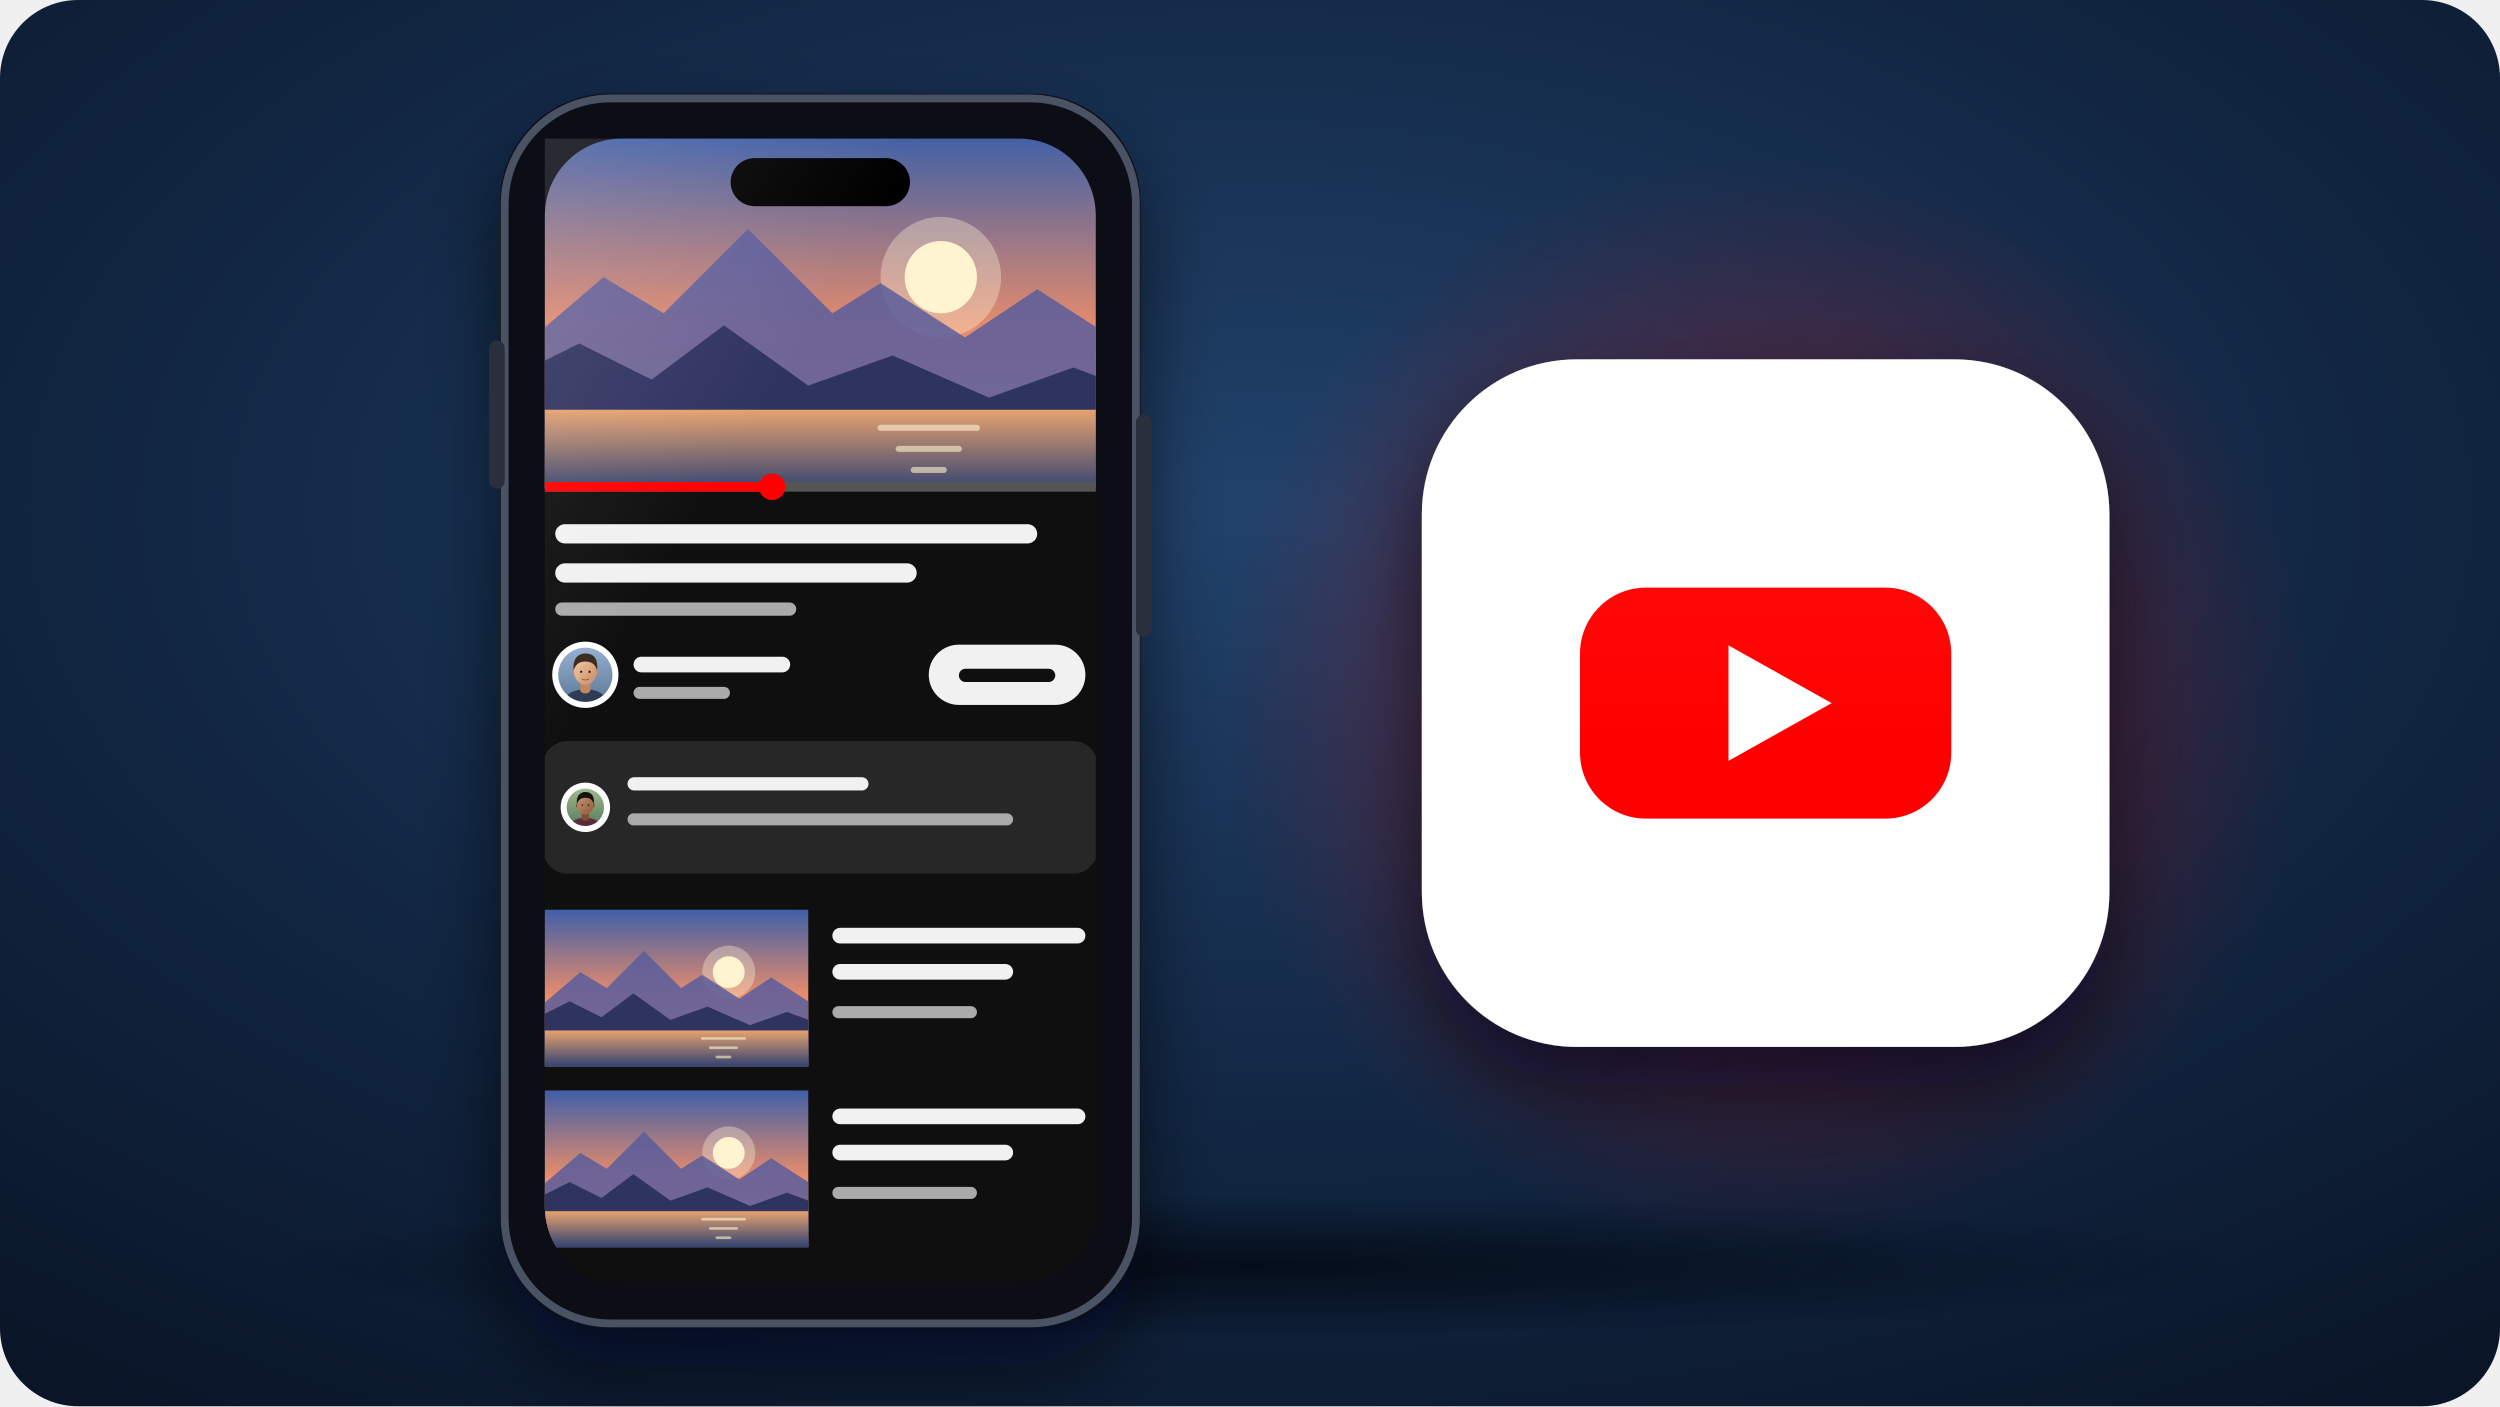
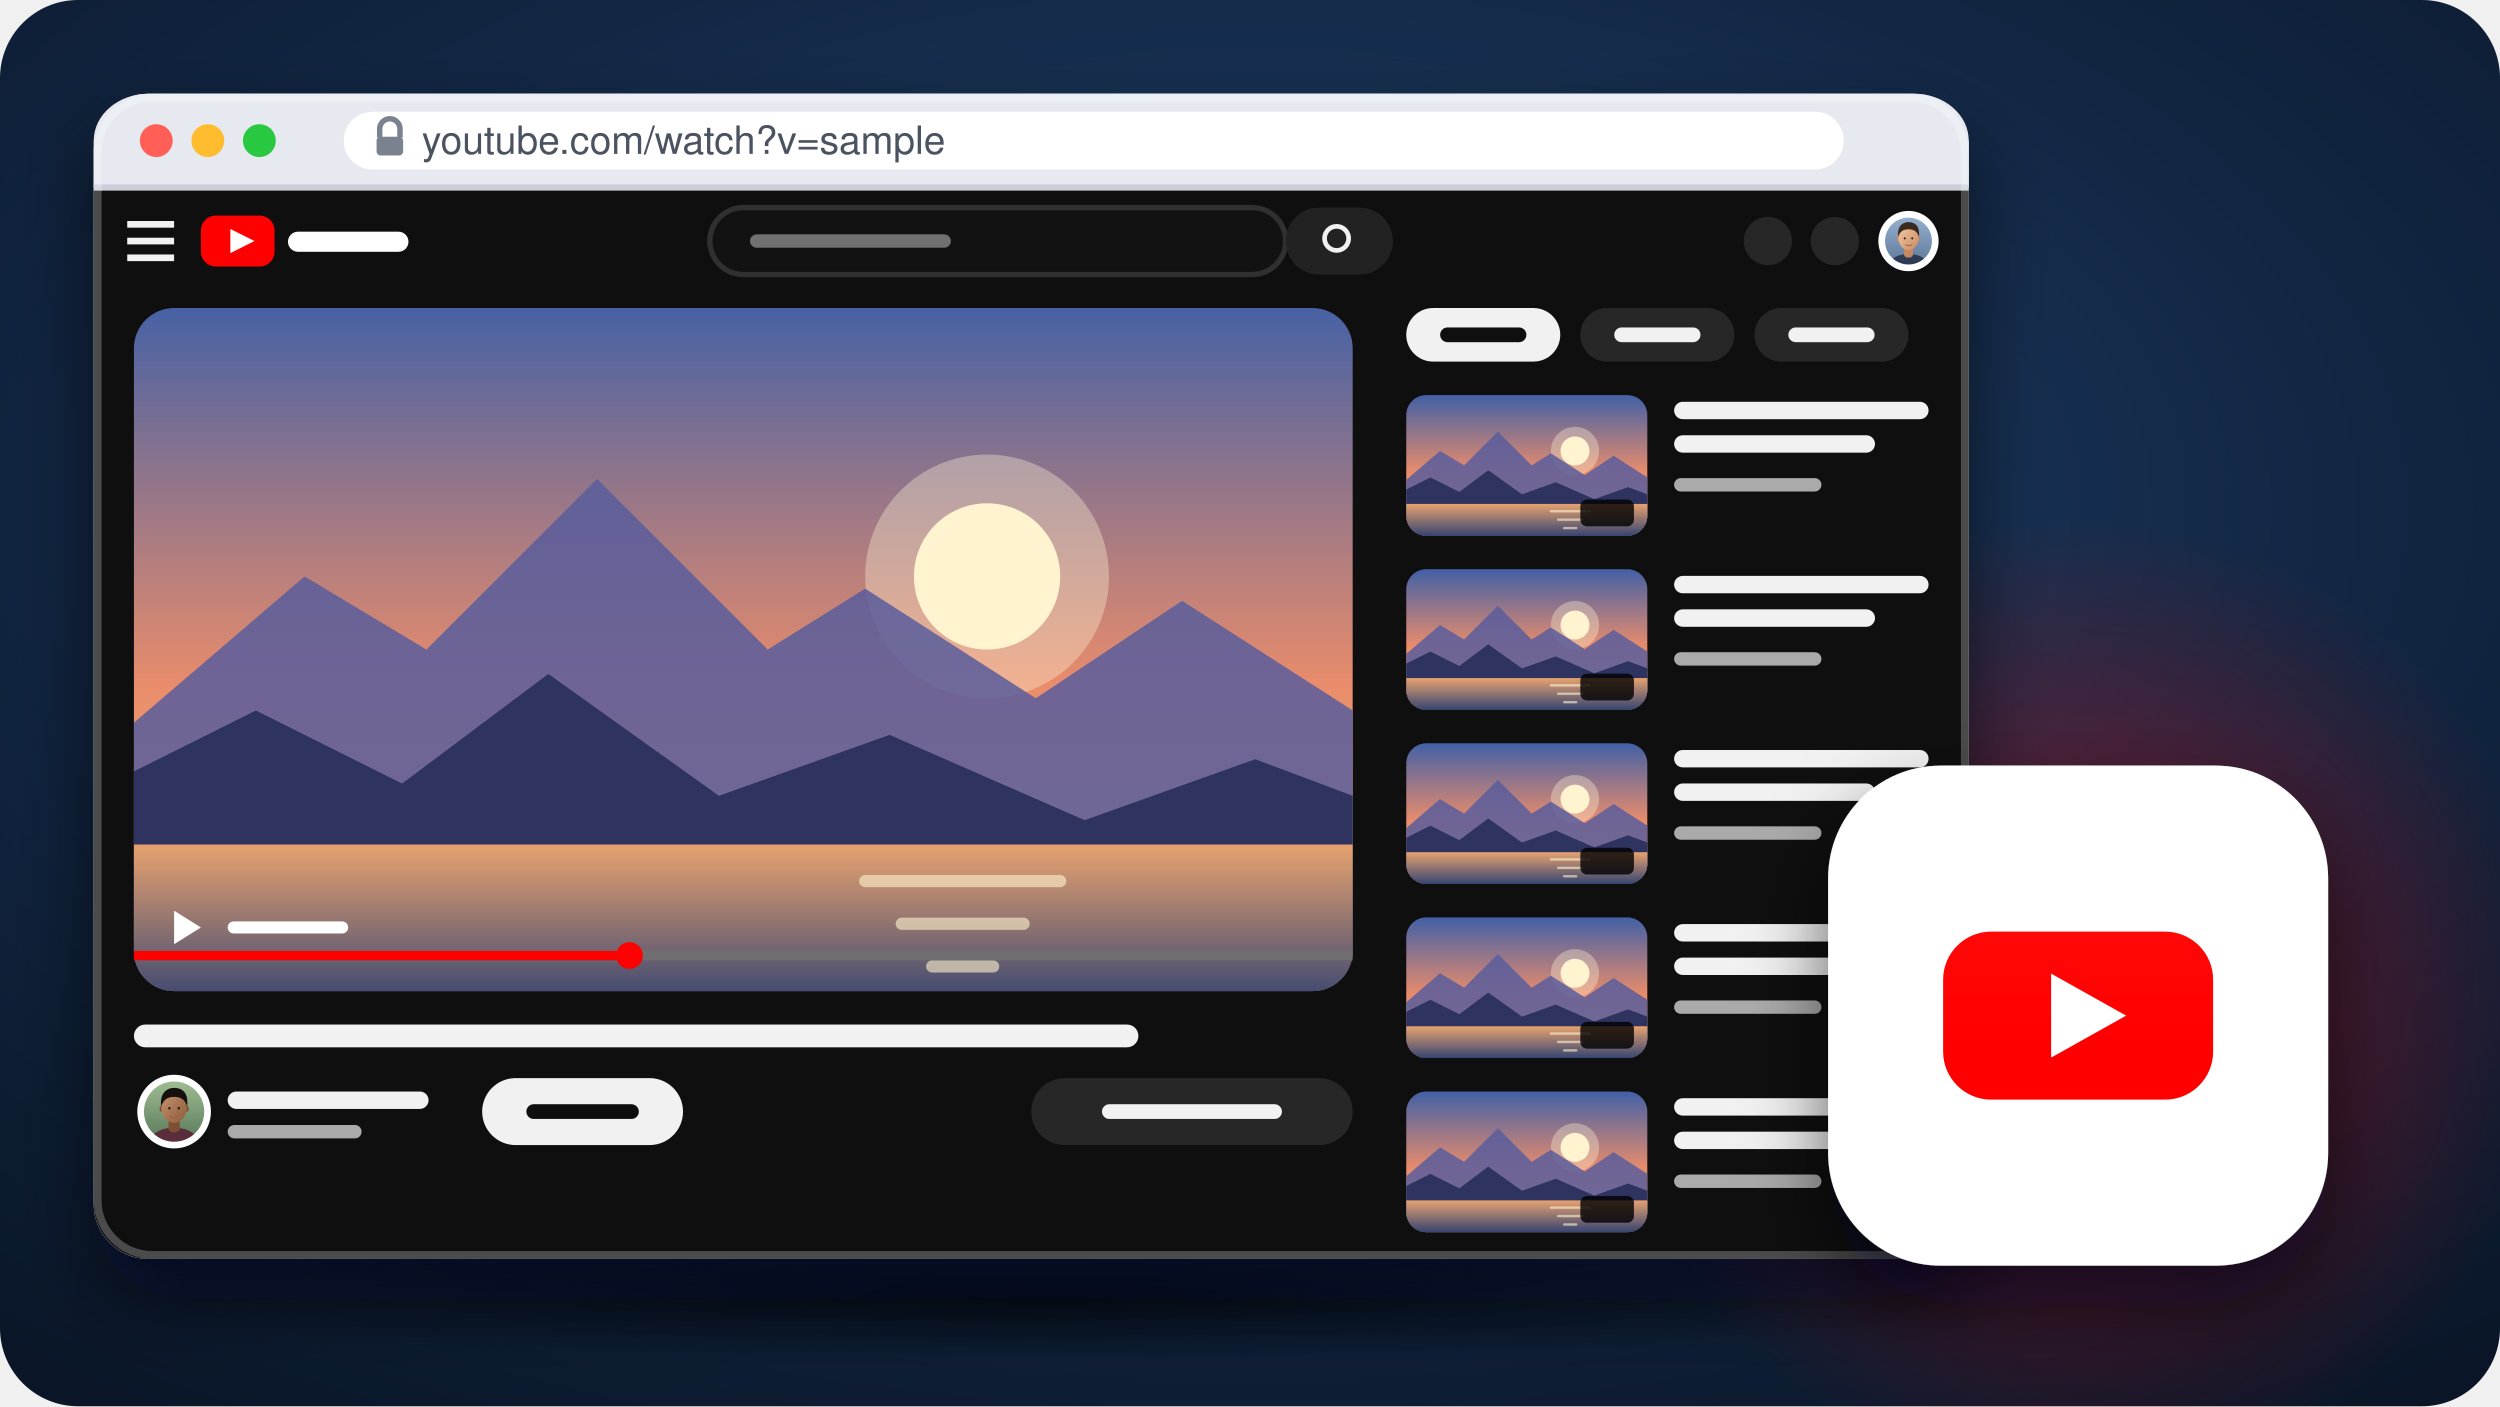
<svg xmlns="http://www.w3.org/2000/svg" viewBox="0 0 320 180" width="320" height="180">
  <defs>
    <radialGradient id="bg" cx="50%" cy="36%" r="78%">
      <stop offset="0" stop-color="#21426b" />
      <stop offset=".55" stop-color="#122744" />
      <stop offset="1" stop-color="#0a1628" />
    </radialGradient>
    <radialGradient id="floor">
      <stop offset="0" stop-color="#01050c" stop-opacity=".7" />
      <stop offset="1" stop-color="#01050c" stop-opacity="0" />
    </radialGradient>
    <filter id="sh" x="-25%" y="-25%" width="150%" height="160%">
      <feDropShadow dx="0" dy="5" stdDeviation="5" flood-color="#01050c" flood-opacity=".6" />
    </filter>
-     <linearGradient id="glare" x1="0" y1="0" x2="1" y2="1">
-       <stop offset="0" stop-color="#fff" stop-opacity=".28" />
-       <stop offset=".5" stop-color="#fff" stop-opacity="0" />
-     </linearGradient>
    <linearGradient id="sky" x1="0" y1="0" x2="0" y2="1">
      <stop offset="0" stop-color="#3d5fa8" />
      <stop offset=".55" stop-color="#e98c6b" />
      <stop offset="1" stop-color="#f7c873" />
    </linearGradient>
    <linearGradient id="lake" x1="0" y1="0" x2="0" y2="1">
      <stop offset="0" stop-color="#e7a26f" />
      <stop offset="1" stop-color="#2c3f72" />
    </linearGradient>
    <linearGradient id="skinA" x1="0" y1="0" x2="1" y2="1">
      <stop offset="0" stop-color="#f3caa6" />
      <stop offset="1" stop-color="#c88b62" />
    </linearGradient>
    <linearGradient id="skinB" x1="0" y1="0" x2="1" y2="1">
      <stop offset="0" stop-color="#c99470" />
      <stop offset="1" stop-color="#8d5b3c" />
    </linearGradient>
    <linearGradient id="pbgA" x1="0" y1="0" x2="0" y2="1">
      <stop offset="0" stop-color="#9db7d9" />
      <stop offset="1" stop-color="#57708f" />
    </linearGradient>
    <linearGradient id="pbgB" x1="0" y1="0" x2="0" y2="1">
      <stop offset="0" stop-color="#a8c79a" />
      <stop offset="1" stop-color="#4f6e52" />
    </linearGradient>
    <linearGradient id="gloss" x1="0" y1="0" x2="0" y2="1">
      <stop offset="0" stop-color="#fff" stop-opacity=".32" />
      <stop offset=".5" stop-color="#fff" stop-opacity=".04" />
      <stop offset="1" stop-color="#fff" stop-opacity="0" />
    </linearGradient>
  </defs>
  <rect width="320" height="180" rx="10" fill="url(#bg)" />
-   <ellipse cx="160" cy="162" rx="128" ry="9" fill="url(#floor)" />
+   <ellipse cx="134" cy="166" rx="124" ry="8" fill="url(#floor)" />
  <defs>
-     <radialGradient id="gl24">
+     <radialGradient id="gl53">
      <stop offset="0" stop-color="#ff0000" stop-opacity=".45" />
      <stop offset="1" stop-color="#ff0000" stop-opacity="0" />
    </radialGradient>
  </defs>
-   <circle cx="226" cy="90" r="70" fill="url(#gl24)" />
-   <rect x="64" y="12" width="82" height="158" rx="13.94" fill="#0e1117" filter="url(#sh)" />
-   <rect x="64.6" y="12.6" width="80.8" height="156.8" rx="13.53" fill="none" stroke="#4a5363" stroke-width="1" />
-   <rect x="62.6" y="43.6" width="2" height="18.96" rx="1" fill="#2a303b" />
-   <rect x="145.4" y="53.08" width="2" height="28.44" rx="1" fill="#2a303b" />
-   <clipPath id="ph27">
-     <rect x="69.74" y="17.74" width="70.52" height="146.52" rx="9.84" />
+   <circle cx="266" cy="128" r="62" fill="url(#gl53)" />
+   <rect x="12" y="12" width="240" height="149.14" rx="7" fill="#dfe3ea" filter="url(#sh)" />
+   <clipPath id="win62">
+     <rect x="12" y="12" width="240" height="149.14" rx="7" />
  </clipPath>
-   <g clip-path="url(#ph27)">
-     <svg x="69.74" y="17.74" width="70.52" height="146.52" viewBox="0 0 100 190" preserveAspectRatio="xMidYMin slice">
-       <rect width="100" height="190" fill="#0f0f0f" />
-       <svg x="0" y="0" width="100" height="58" viewBox="0 0 100 60" preserveAspectRatio="xMidYMid slice">
-         <rect width="100" height="60" fill="url(#sky)" />
-         <circle cx="70" cy="24" r="10" fill="#fff6d8" fill-opacity=".35" />
-         <circle cx="70" cy="24" r="6" fill="#fff4cf" />
-         <path d="M0 36L14 24l10 6 14-14 14 14 8-5 14 9 12-8 14 9v25H0z" fill="#5a5d9c" fill-opacity=".85" />
-         <path d="M0 60V40l10-5 12 6 12-9 14 10 14-5 16 7 14-5 8 3v18z" fill="#2f335f" />
-         <rect y="46" width="100" height="14" fill="url(#lake)" />
-         <path d="M60 49h16M63 52.5h10M65.5 56h5" stroke="#fff4cf" stroke-opacity=".6" stroke-width="1" stroke-linecap="round" />
-       </svg>
-       <rect x="0" y="57" width="100" height="1.6" fill="#555" />
-       <rect x="0" y="57" width="42" height="1.6" fill="#ff0000" />
-       <circle cx="42" cy="57.8" r="2.2" fill="#ff0000" />
-       <rect x="6" y="64" width="80" height="3.2" rx="1.6" fill="#f1f1f1" />
-       <rect x="6" y="70.5" width="60" height="3.2" rx="1.6" fill="#f1f1f1" />
-       <rect x="6" y="77" width="40" height="2.2" rx="1.1" fill="#aaa" />
-       <clipPath id="av25">
-         <circle cx="11" cy="89" r="5" />
-       </clipPath>
-       <g clip-path="url(#av25)">
-         <svg x="6" y="84" width="10" height="10" viewBox="0 0 60 70" preserveAspectRatio="xMidYMid slice">
+   <g clip-path="url(#win62)">
+     <svg x="12" y="24" width="240" height="137.14" viewBox="0 0 280 160" preserveAspectRatio="xMidYMid slice">
+       <rect width="280" height="160" fill="#0f0f0f" />
+       <rect x="5" y="5" width="7" height="1" fill="#f1f1f1" />
+       <rect x="5" y="7.5" width="7" height="1" fill="#f1f1f1" />
+       <rect x="5" y="10" width="7" height="1" fill="#f1f1f1" />
+       <rect x="16" y="4.2" width="11" height="7.6" rx="2.2" fill="#ff0000" />
+       <path d="M20.4 6.2l3.6 1.8-3.6 1.8z" fill="#fff" />
+       <rect x="29" y="6.6" width="18" height="3" rx="1.5" fill="#fff" />
+       <rect x="92" y="3" width="86" height="10" rx="5" fill="#121212" stroke="#303030" stroke-width=".8" />
+       <rect x="98" y="7" width="30" height="2" rx="1.0" fill="#717171" />
+       <rect x="178" y="3" width="16" height="10" rx="5" fill="#222" />
+       <circle cx="185.6" cy="7.6" r="1.8" fill="none" stroke="#f1f1f1" stroke-width=".7" />
+       <circle cx="250" cy="8" r="3.6" fill="#272727" />
+       <circle cx="260" cy="8" r="3.6" fill="#272727" />
+       <clipPath id="av54">
+         <circle cx="271" cy="8" r="4" />
+       </clipPath>
+       <g clip-path="url(#av54)">
+         <svg x="267" y="4" width="8" height="8" viewBox="0 0 60 70" preserveAspectRatio="xMidYMid slice">
          <rect width="60" height="70" fill="url(#pbgA)" />
          <path d="M5 70C7 55 17 49.5 30 49.5S53 55 55 70z" fill="#2d3b55" />
          <path d="M25 41h10v9c0 2.2-2.2 3.6-5 3.6S25 52.2 25 50z" fill="#c4875f" />
          <ellipse cx="18.6" cy="32.5" rx="1.7" ry="2.7" fill="#c4875f" />
          <ellipse cx="41.4" cy="32.5" rx="1.7" ry="2.7" fill="#c4875f" />
          <ellipse cx="30" cy="31" rx="11.5" ry="14" fill="url(#skinA)" />
          <path d="M18.4 30.5C16.8 17 25 13.3 31 13.8c8 .5 12 6.2 10.6 16.7-1.6-6-5.4-8.7-11.6-8.7-6 0-9.6 2.6-11.6 8.7z" fill="#3a2a20" />
          <circle cx="25.8" cy="32" r="1.15" fill="#2a1d16" />
          <circle cx="34.2" cy="32" r="1.15" fill="#2a1d16" />
          <path d="M26.6 39.2q3.4 1.9 6.8 0" stroke="#9a5a45" stroke-width="1" fill="none" stroke-linecap="round" />
        </svg>
      </g>
-       <circle cx="11" cy="89" r="5" fill="none" stroke="#fff" stroke-width="1" />
-       <rect x="19" y="86" width="26" height="2.6" rx="1.3" fill="#f1f1f1" />
-       <rect x="19" y="91" width="16" height="2" rx="1.0" fill="#aaa" />
-       <rect x="68" y="84" width="26" height="10" rx="5" fill="#f1f1f1" />
-       <rect x="73" y="88" width="16" height="2.2" rx="1.1" fill="#0f0f0f" />
-       <rect x="4" y="100" width="92" height="22" rx="4" fill="#272727" />
-       <clipPath id="av26">
-         <circle cx="11" cy="111" r="3.6" />
-       </clipPath>
-       <g clip-path="url(#av26)">
-         <svg x="7.4" y="107.4" width="7.2" height="7.2" viewBox="0 0 60 70" preserveAspectRatio="xMidYMid slice">
+       <circle cx="271" cy="8" r="4" fill="none" stroke="#fff" stroke-width="1" />
+       <clipPath id="pic55">
+         <rect x="6" y="18" width="182" height="102" rx="6" />
+       </clipPath>
+       <g clip-path="url(#pic55)">
+         <svg x="6" y="18" width="182" height="102" viewBox="0 0 100 60" preserveAspectRatio="xMidYMid slice">
+           <rect width="100" height="60" fill="url(#sky)" />
+           <circle cx="70" cy="24" r="10" fill="#fff6d8" fill-opacity=".35" />
+           <circle cx="70" cy="24" r="6" fill="#fff4cf" />
+           <path d="M0 36L14 24l10 6 14-14 14 14 8-5 14 9 12-8 14 9v25H0z" fill="#5a5d9c" fill-opacity=".85" />
+           <path d="M0 60V40l10-5 12 6 12-9 14 10 14-5 16 7 14-5 8 3v18z" fill="#2f335f" />
+           <rect y="46" width="100" height="14" fill="url(#lake)" />
+           <path d="M60 49h16M63 52.5h10M65.5 56h5" stroke="#fff4cf" stroke-opacity=".6" stroke-width="1" stroke-linecap="round" />
+         </svg>
+       </g>
+       <rect x="6" y="114" width="182" height="1.4" fill="#717171" opacity=".8" />
+       <rect x="6" y="114" width="74" height="1.4" fill="#ff0000" />
+       <circle cx="80" cy="114.7" r="2" fill="#ff0000" />
+       <path d="M12 108v5l4-2.5z" fill="#fff" />
+       <rect x="20" y="109.6" width="18" height="1.8" rx="0.9" fill="#fff" />
+       <rect x="6" y="125" width="150" height="3.4" rx="1.7" fill="#f1f1f1" />
+       <clipPath id="av56">
+         <circle cx="12" cy="138" r="5" />
+       </clipPath>
+       <g clip-path="url(#av56)">
+         <svg x="7" y="133" width="10" height="10" viewBox="0 0 60 70" preserveAspectRatio="xMidYMid slice">
          <rect width="60" height="70" fill="url(#pbgB)" />
          <path d="M5 70C7 55 17 49.5 30 49.5S53 55 55 70z" fill="#5a2d3a" />
          <path d="M25 41h10v9c0 2.2-2.2 3.6-5 3.6S25 52.2 25 50z" fill="#7f4f33" />
          <ellipse cx="18.6" cy="32.5" rx="1.7" ry="2.7" fill="#7f4f33" />
          <ellipse cx="41.4" cy="32.5" rx="1.7" ry="2.7" fill="#7f4f33" />
          <ellipse cx="30" cy="31" rx="11.5" ry="14" fill="url(#skinB)" />
          <path d="M18.4 30.5C16.8 17 25 13.3 31 13.8c8 .5 12 6.2 10.6 16.7-1.6-6-5.4-8.7-11.6-8.7-6 0-9.6 2.6-11.6 8.7z" fill="#16110e" />
          <circle cx="25.8" cy="32" r="1.15" fill="#2a1d16" />
          <circle cx="34.2" cy="32" r="1.15" fill="#2a1d16" />
          <path d="M26.6 39.2q3.4 1.9 6.8 0" stroke="#9a5a45" stroke-width="1" fill="none" stroke-linecap="round" />
        </svg>
      </g>
-       <circle cx="11" cy="111" r="3.6" fill="none" stroke="#fff" stroke-width="1" />
-       <rect x="18" y="106" width="40" height="2.2" rx="1.1" fill="#f1f1f1" />
-       <rect x="18" y="112" width="64" height="2" rx="1.0" fill="#aaa" />
-       <rect x="4" y="128" width="44" height="26" rx="3" fill="#222" />
-       <svg x="4" y="128" width="44" height="26" viewBox="0 0 100 60" preserveAspectRatio="xMidYMid slice">
-         <rect width="100" height="60" fill="url(#sky)" />
-         <circle cx="70" cy="24" r="10" fill="#fff6d8" fill-opacity=".35" />
-         <circle cx="70" cy="24" r="6" fill="#fff4cf" />
-         <path d="M0 36L14 24l10 6 14-14 14 14 8-5 14 9 12-8 14 9v25H0z" fill="#5a5d9c" fill-opacity=".85" />
-         <path d="M0 60V40l10-5 12 6 12-9 14 10 14-5 16 7 14-5 8 3v18z" fill="#2f335f" />
-         <rect y="46" width="100" height="14" fill="url(#lake)" />
-         <path d="M60 49h16M63 52.5h10M65.5 56h5" stroke="#fff4cf" stroke-opacity=".6" stroke-width="1" stroke-linecap="round" />
-       </svg>
-       <rect x="52" y="131" width="42" height="2.6" rx="1.3" fill="#f1f1f1" />
-       <rect x="52" y="137" width="30" height="2.6" rx="1.3" fill="#f1f1f1" />
-       <rect x="52" y="144" width="24" height="2" rx="1.0" fill="#aaa" />
-       <rect x="4" y="158" width="44" height="26" rx="3" fill="#222" />
-       <svg x="4" y="158" width="44" height="26" viewBox="0 0 100 60" preserveAspectRatio="xMidYMid slice">
-         <rect width="100" height="60" fill="url(#sky)" />
-         <circle cx="70" cy="24" r="10" fill="#fff6d8" fill-opacity=".35" />
-         <circle cx="70" cy="24" r="6" fill="#fff4cf" />
-         <path d="M0 36L14 24l10 6 14-14 14 14 8-5 14 9 12-8 14 9v25H0z" fill="#5a5d9c" fill-opacity=".85" />
-         <path d="M0 60V40l10-5 12 6 12-9 14 10 14-5 16 7 14-5 8 3v18z" fill="#2f335f" />
-         <rect y="46" width="100" height="14" fill="url(#lake)" />
-         <path d="M60 49h16M63 52.5h10M65.5 56h5" stroke="#fff4cf" stroke-opacity=".6" stroke-width="1" stroke-linecap="round" />
-       </svg>
-       <rect x="52" y="161" width="42" height="2.6" rx="1.3" fill="#f1f1f1" />
-       <rect x="52" y="167" width="30" height="2.6" rx="1.3" fill="#f1f1f1" />
-       <rect x="52" y="174" width="24" height="2" rx="1.0" fill="#aaa" />
+       <circle cx="12" cy="138" r="5" fill="none" stroke="#fff" stroke-width="1" />
+       <rect x="20" y="135" width="30" height="2.6" rx="1.3" fill="#f1f1f1" />
+       <rect x="20" y="140" width="20" height="2" rx="1.0" fill="#aaa" />
+       <rect x="58" y="133" width="30" height="10" rx="5.0" fill="#f1f1f1" />
+       <rect x="64.6" y="136.9" width="16.8" height="2.2" rx="1.1" fill="#0f0f0f" />
+       <rect x="140" y="133" width="48" height="10" rx="5.0" fill="#272727" />
+       <rect x="150.56" y="136.9" width="26.88" height="2.2" rx="1.1" fill="#f1f1f1" />
+       <rect x="196" y="18" width="23" height="8" rx="4.0" fill="#f1f1f1" />
+       <rect x="201.06" y="20.9" width="12.88" height="2.2" rx="1.1" fill="#0f0f0f" />
+       <rect x="222" y="18" width="23" height="8" rx="4.0" fill="#272727" />
+       <rect x="227.06" y="20.9" width="12.88" height="2.2" rx="1.1" fill="#f1f1f1" />
+       <rect x="248" y="18" width="23" height="8" rx="4.0" fill="#272727" />
+       <rect x="253.06" y="20.9" width="12.88" height="2.2" rx="1.1" fill="#f1f1f1" />
+       <clipPath id="pic57">
+         <rect x="196" y="31" width="36" height="21" rx="3" />
+       </clipPath>
+       <g clip-path="url(#pic57)">
+         <svg x="196" y="31" width="36" height="21" viewBox="0 0 100 60" preserveAspectRatio="xMidYMid slice">
+           <rect width="100" height="60" fill="url(#sky)" />
+           <circle cx="70" cy="24" r="10" fill="#fff6d8" fill-opacity=".35" />
+           <circle cx="70" cy="24" r="6" fill="#fff4cf" />
+           <path d="M0 36L14 24l10 6 14-14 14 14 8-5 14 9 12-8 14 9v25H0z" fill="#5a5d9c" fill-opacity=".85" />
+           <path d="M0 60V40l10-5 12 6 12-9 14 10 14-5 16 7 14-5 8 3v18z" fill="#2f335f" />
+           <rect y="46" width="100" height="14" fill="url(#lake)" />
+           <path d="M60 49h16M63 52.5h10M65.5 56h5" stroke="#fff4cf" stroke-opacity=".6" stroke-width="1" stroke-linecap="round" />
+         </svg>
+       </g>
+       <rect x="222" y="46.6" width="8" height="4" rx="1" fill="#000" opacity=".8" />
+       <rect x="236" y="32" width="38" height="2.6" rx="1.3" fill="#f1f1f1" />
+       <rect x="236" y="37" width="30" height="2.6" rx="1.3" fill="#f1f1f1" />
+       <rect x="236" y="43.4" width="22" height="2" rx="1.0" fill="#aaa" />
+       <clipPath id="pic58">
+         <rect x="196" y="57" width="36" height="21" rx="3" />
+       </clipPath>
+       <g clip-path="url(#pic58)">
+         <svg x="196" y="57" width="36" height="21" viewBox="0 0 100 60" preserveAspectRatio="xMidYMid slice">
+           <rect width="100" height="60" fill="url(#sky)" />
+           <circle cx="70" cy="24" r="10" fill="#fff6d8" fill-opacity=".35" />
+           <circle cx="70" cy="24" r="6" fill="#fff4cf" />
+           <path d="M0 36L14 24l10 6 14-14 14 14 8-5 14 9 12-8 14 9v25H0z" fill="#5a5d9c" fill-opacity=".85" />
+           <path d="M0 60V40l10-5 12 6 12-9 14 10 14-5 16 7 14-5 8 3v18z" fill="#2f335f" />
+           <rect y="46" width="100" height="14" fill="url(#lake)" />
+           <path d="M60 49h16M63 52.5h10M65.5 56h5" stroke="#fff4cf" stroke-opacity=".6" stroke-width="1" stroke-linecap="round" />
+         </svg>
+       </g>
+       <rect x="222" y="72.6" width="8" height="4" rx="1" fill="#000" opacity=".8" />
+       <rect x="236" y="58" width="38" height="2.6" rx="1.3" fill="#f1f1f1" />
+       <rect x="236" y="63" width="30" height="2.6" rx="1.3" fill="#f1f1f1" />
+       <rect x="236" y="69.4" width="22" height="2" rx="1.0" fill="#aaa" />
+       <clipPath id="pic59">
+         <rect x="196" y="83" width="36" height="21" rx="3" />
+       </clipPath>
+       <g clip-path="url(#pic59)">
+         <svg x="196" y="83" width="36" height="21" viewBox="0 0 100 60" preserveAspectRatio="xMidYMid slice">
+           <rect width="100" height="60" fill="url(#sky)" />
+           <circle cx="70" cy="24" r="10" fill="#fff6d8" fill-opacity=".35" />
+           <circle cx="70" cy="24" r="6" fill="#fff4cf" />
+           <path d="M0 36L14 24l10 6 14-14 14 14 8-5 14 9 12-8 14 9v25H0z" fill="#5a5d9c" fill-opacity=".85" />
+           <path d="M0 60V40l10-5 12 6 12-9 14 10 14-5 16 7 14-5 8 3v18z" fill="#2f335f" />
+           <rect y="46" width="100" height="14" fill="url(#lake)" />
+           <path d="M60 49h16M63 52.5h10M65.5 56h5" stroke="#fff4cf" stroke-opacity=".6" stroke-width="1" stroke-linecap="round" />
+         </svg>
+       </g>
+       <rect x="222" y="98.6" width="8" height="4" rx="1" fill="#000" opacity=".8" />
+       <rect x="236" y="84" width="38" height="2.6" rx="1.3" fill="#f1f1f1" />
+       <rect x="236" y="89" width="30" height="2.6" rx="1.3" fill="#f1f1f1" />
+       <rect x="236" y="95.4" width="22" height="2" rx="1.0" fill="#aaa" />
+       <clipPath id="pic60">
+         <rect x="196" y="109" width="36" height="21" rx="3" />
+       </clipPath>
+       <g clip-path="url(#pic60)">
+         <svg x="196" y="109" width="36" height="21" viewBox="0 0 100 60" preserveAspectRatio="xMidYMid slice">
+           <rect width="100" height="60" fill="url(#sky)" />
+           <circle cx="70" cy="24" r="10" fill="#fff6d8" fill-opacity=".35" />
+           <circle cx="70" cy="24" r="6" fill="#fff4cf" />
+           <path d="M0 36L14 24l10 6 14-14 14 14 8-5 14 9 12-8 14 9v25H0z" fill="#5a5d9c" fill-opacity=".85" />
+           <path d="M0 60V40l10-5 12 6 12-9 14 10 14-5 16 7 14-5 8 3v18z" fill="#2f335f" />
+           <rect y="46" width="100" height="14" fill="url(#lake)" />
+           <path d="M60 49h16M63 52.5h10M65.5 56h5" stroke="#fff4cf" stroke-opacity=".6" stroke-width="1" stroke-linecap="round" />
+         </svg>
+       </g>
+       <rect x="222" y="124.6" width="8" height="4" rx="1" fill="#000" opacity=".8" />
+       <rect x="236" y="110" width="38" height="2.6" rx="1.3" fill="#f1f1f1" />
+       <rect x="236" y="115" width="30" height="2.6" rx="1.3" fill="#f1f1f1" />
+       <rect x="236" y="121.4" width="22" height="2" rx="1.0" fill="#aaa" />
+       <clipPath id="pic61">
+         <rect x="196" y="135" width="36" height="21" rx="3" />
+       </clipPath>
+       <g clip-path="url(#pic61)">
+         <svg x="196" y="135" width="36" height="21" viewBox="0 0 100 60" preserveAspectRatio="xMidYMid slice">
+           <rect width="100" height="60" fill="url(#sky)" />
+           <circle cx="70" cy="24" r="10" fill="#fff6d8" fill-opacity=".35" />
+           <circle cx="70" cy="24" r="6" fill="#fff4cf" />
+           <path d="M0 36L14 24l10 6 14-14 14 14 8-5 14 9 12-8 14 9v25H0z" fill="#5a5d9c" fill-opacity=".85" />
+           <path d="M0 60V40l10-5 12 6 12-9 14 10 14-5 16 7 14-5 8 3v18z" fill="#2f335f" />
+           <rect y="46" width="100" height="14" fill="url(#lake)" />
+           <path d="M60 49h16M63 52.5h10M65.5 56h5" stroke="#fff4cf" stroke-opacity=".6" stroke-width="1" stroke-linecap="round" />
+         </svg>
+       </g>
+       <rect x="222" y="150.6" width="8" height="4" rx="1" fill="#000" opacity=".8" />
+       <rect x="236" y="136" width="38" height="2.6" rx="1.3" fill="#f1f1f1" />
+       <rect x="236" y="141" width="30" height="2.6" rx="1.3" fill="#f1f1f1" />
+       <rect x="236" y="147.4" width="22" height="2" rx="1.0" fill="#aaa" />
    </svg>
  </g>
-   <rect x="93.52" y="20.24" width="22.96" height="6.15" rx="3.075" fill="#000" />
-   <path d="M69.74 17.74h49.364L69.74 98.9H69.74z" fill="url(#glare)" opacity=".45" />
-   <rect x="182" y="46" width="88" height="88" rx="19.8" fill="#ffffff" filter="url(#sh)" />
-   <svg x="194.32" y="58.32" width="63.36" height="63.36" viewBox="0 0 24 24" preserveAspectRatio="xMidYMid meet">
+   <rect x="12" y="12" width="240" height="12" rx="7" fill="#e6e9ef" />
+   <rect x="12" y="18" width="240" height="6" fill="#e6e9ef" />
+   <path d="M12 24h240" stroke="#c9ced8" stroke-width=".8" />
+   <circle cx="20.0" cy="18" r="2.1" fill="#ff5f57" />
+   <circle cx="26.6" cy="18" r="2.1" fill="#febc2e" />
+   <circle cx="33.2" cy="18" r="2.1" fill="#28c840" />
+   <rect x="44" y="14.3" width="192" height="7.4" rx="3.7" fill="#fff" />
+   <path d="M48.6 17.6v-1.1a1.3 1.3 0 0 1 2.6 0v1.1" fill="none" stroke="#7a828f" stroke-width=".7" />
+   <rect x="48.2" y="17.5" width="3.4" height="2.4" rx=".5" fill="#7a828f" />
+   <text x="54" y="19.7" font-size="5" font-family="Helvetica, Arial, sans-serif" fill="#4b5260">youtube.com/watch?v=sample</text>
+   <rect x="12.5" y="12.5" width="239" height="148.14" rx="7" fill="none" stroke="#fff" stroke-opacity=".25" />
+   <rect x="234" y="98" width="64" height="64" rx="14.4" fill="#ffffff" filter="url(#sh)" />
+   <svg x="242.96" y="106.96" width="46.08" height="46.08" viewBox="0 0 24 24" preserveAspectRatio="xMidYMid meet">
    <rect x="3" y="6.4" width="18" height="11.2" rx="3.2" fill="#ff0000" />
    <path d="M10.2 9.2 15.2 12l-5 2.8z" fill="#fff" />
  </svg>
-   <rect x="182" y="46" width="88" height="48.4" rx="19.8" fill="url(#gloss)" />
-   <rect x="182.5" y="46.5" width="87" height="87" rx="19.8" fill="none" stroke="#fff" stroke-opacity=".18" />
+   <rect x="234" y="98" width="64" height="35.2" rx="14.4" fill="url(#gloss)" />
+   <rect x="234.5" y="98.5" width="63" height="63" rx="14.4" fill="none" stroke="#fff" stroke-opacity=".18" />
</svg>
